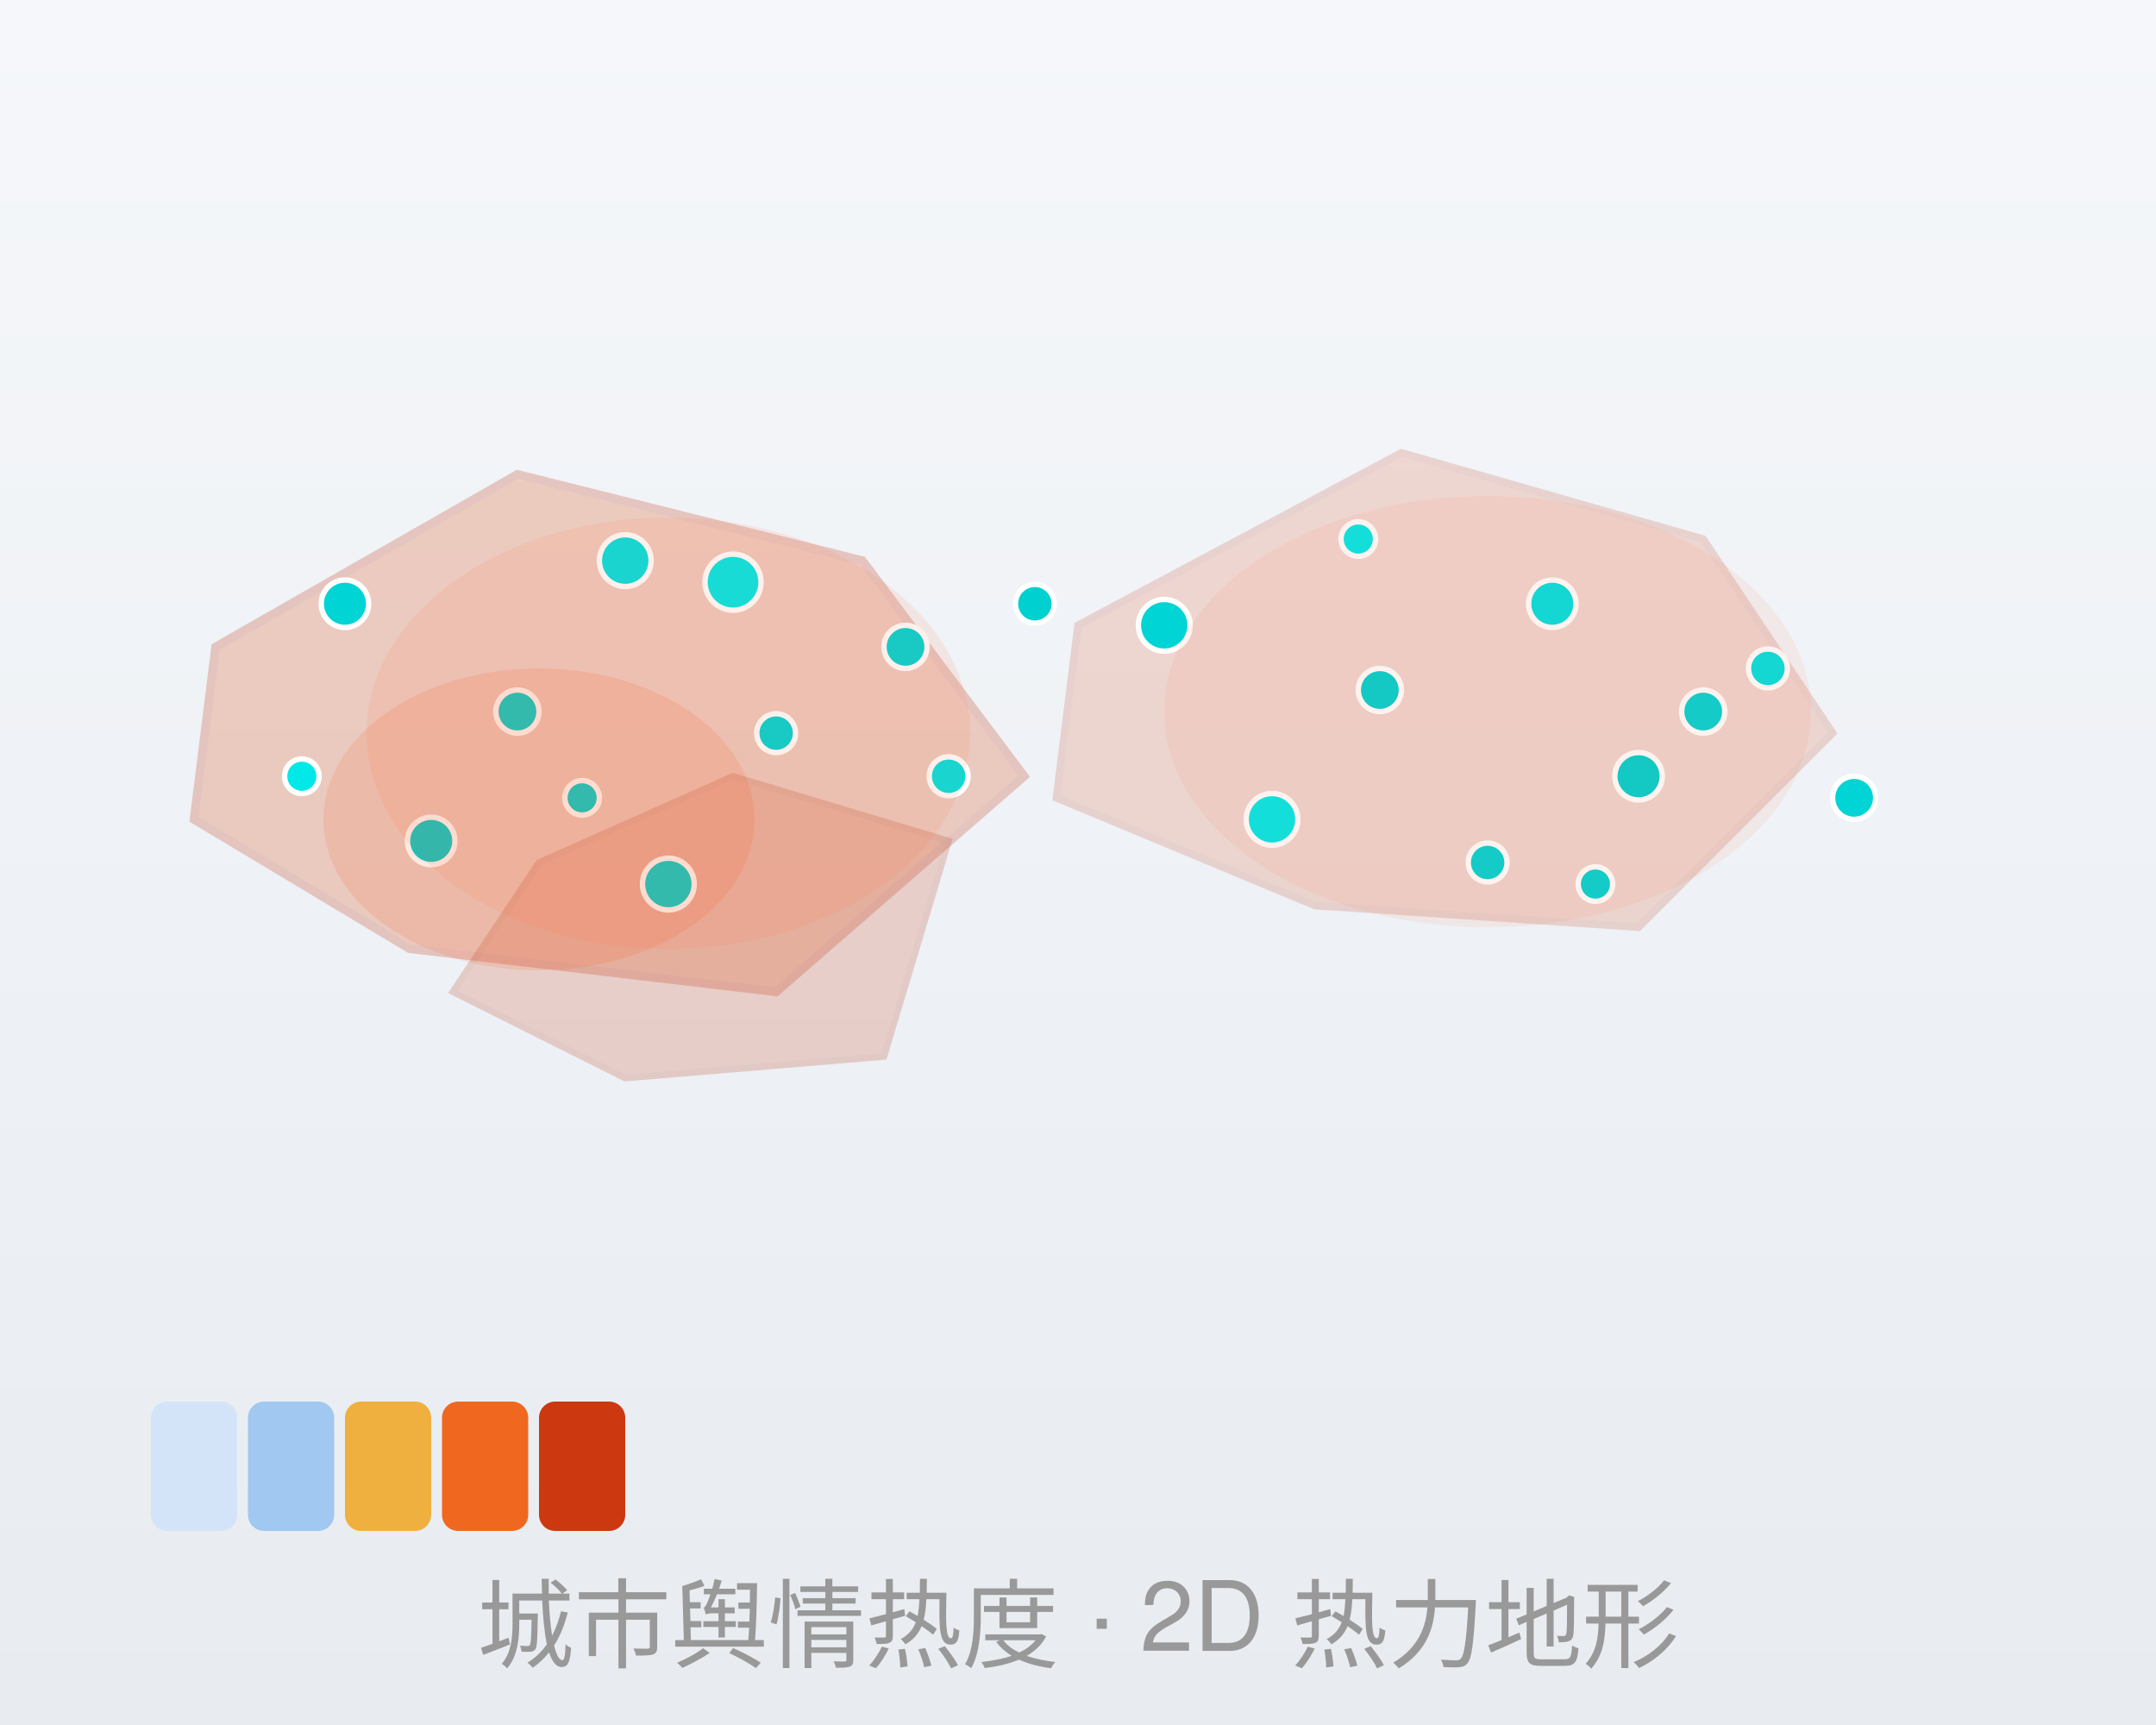
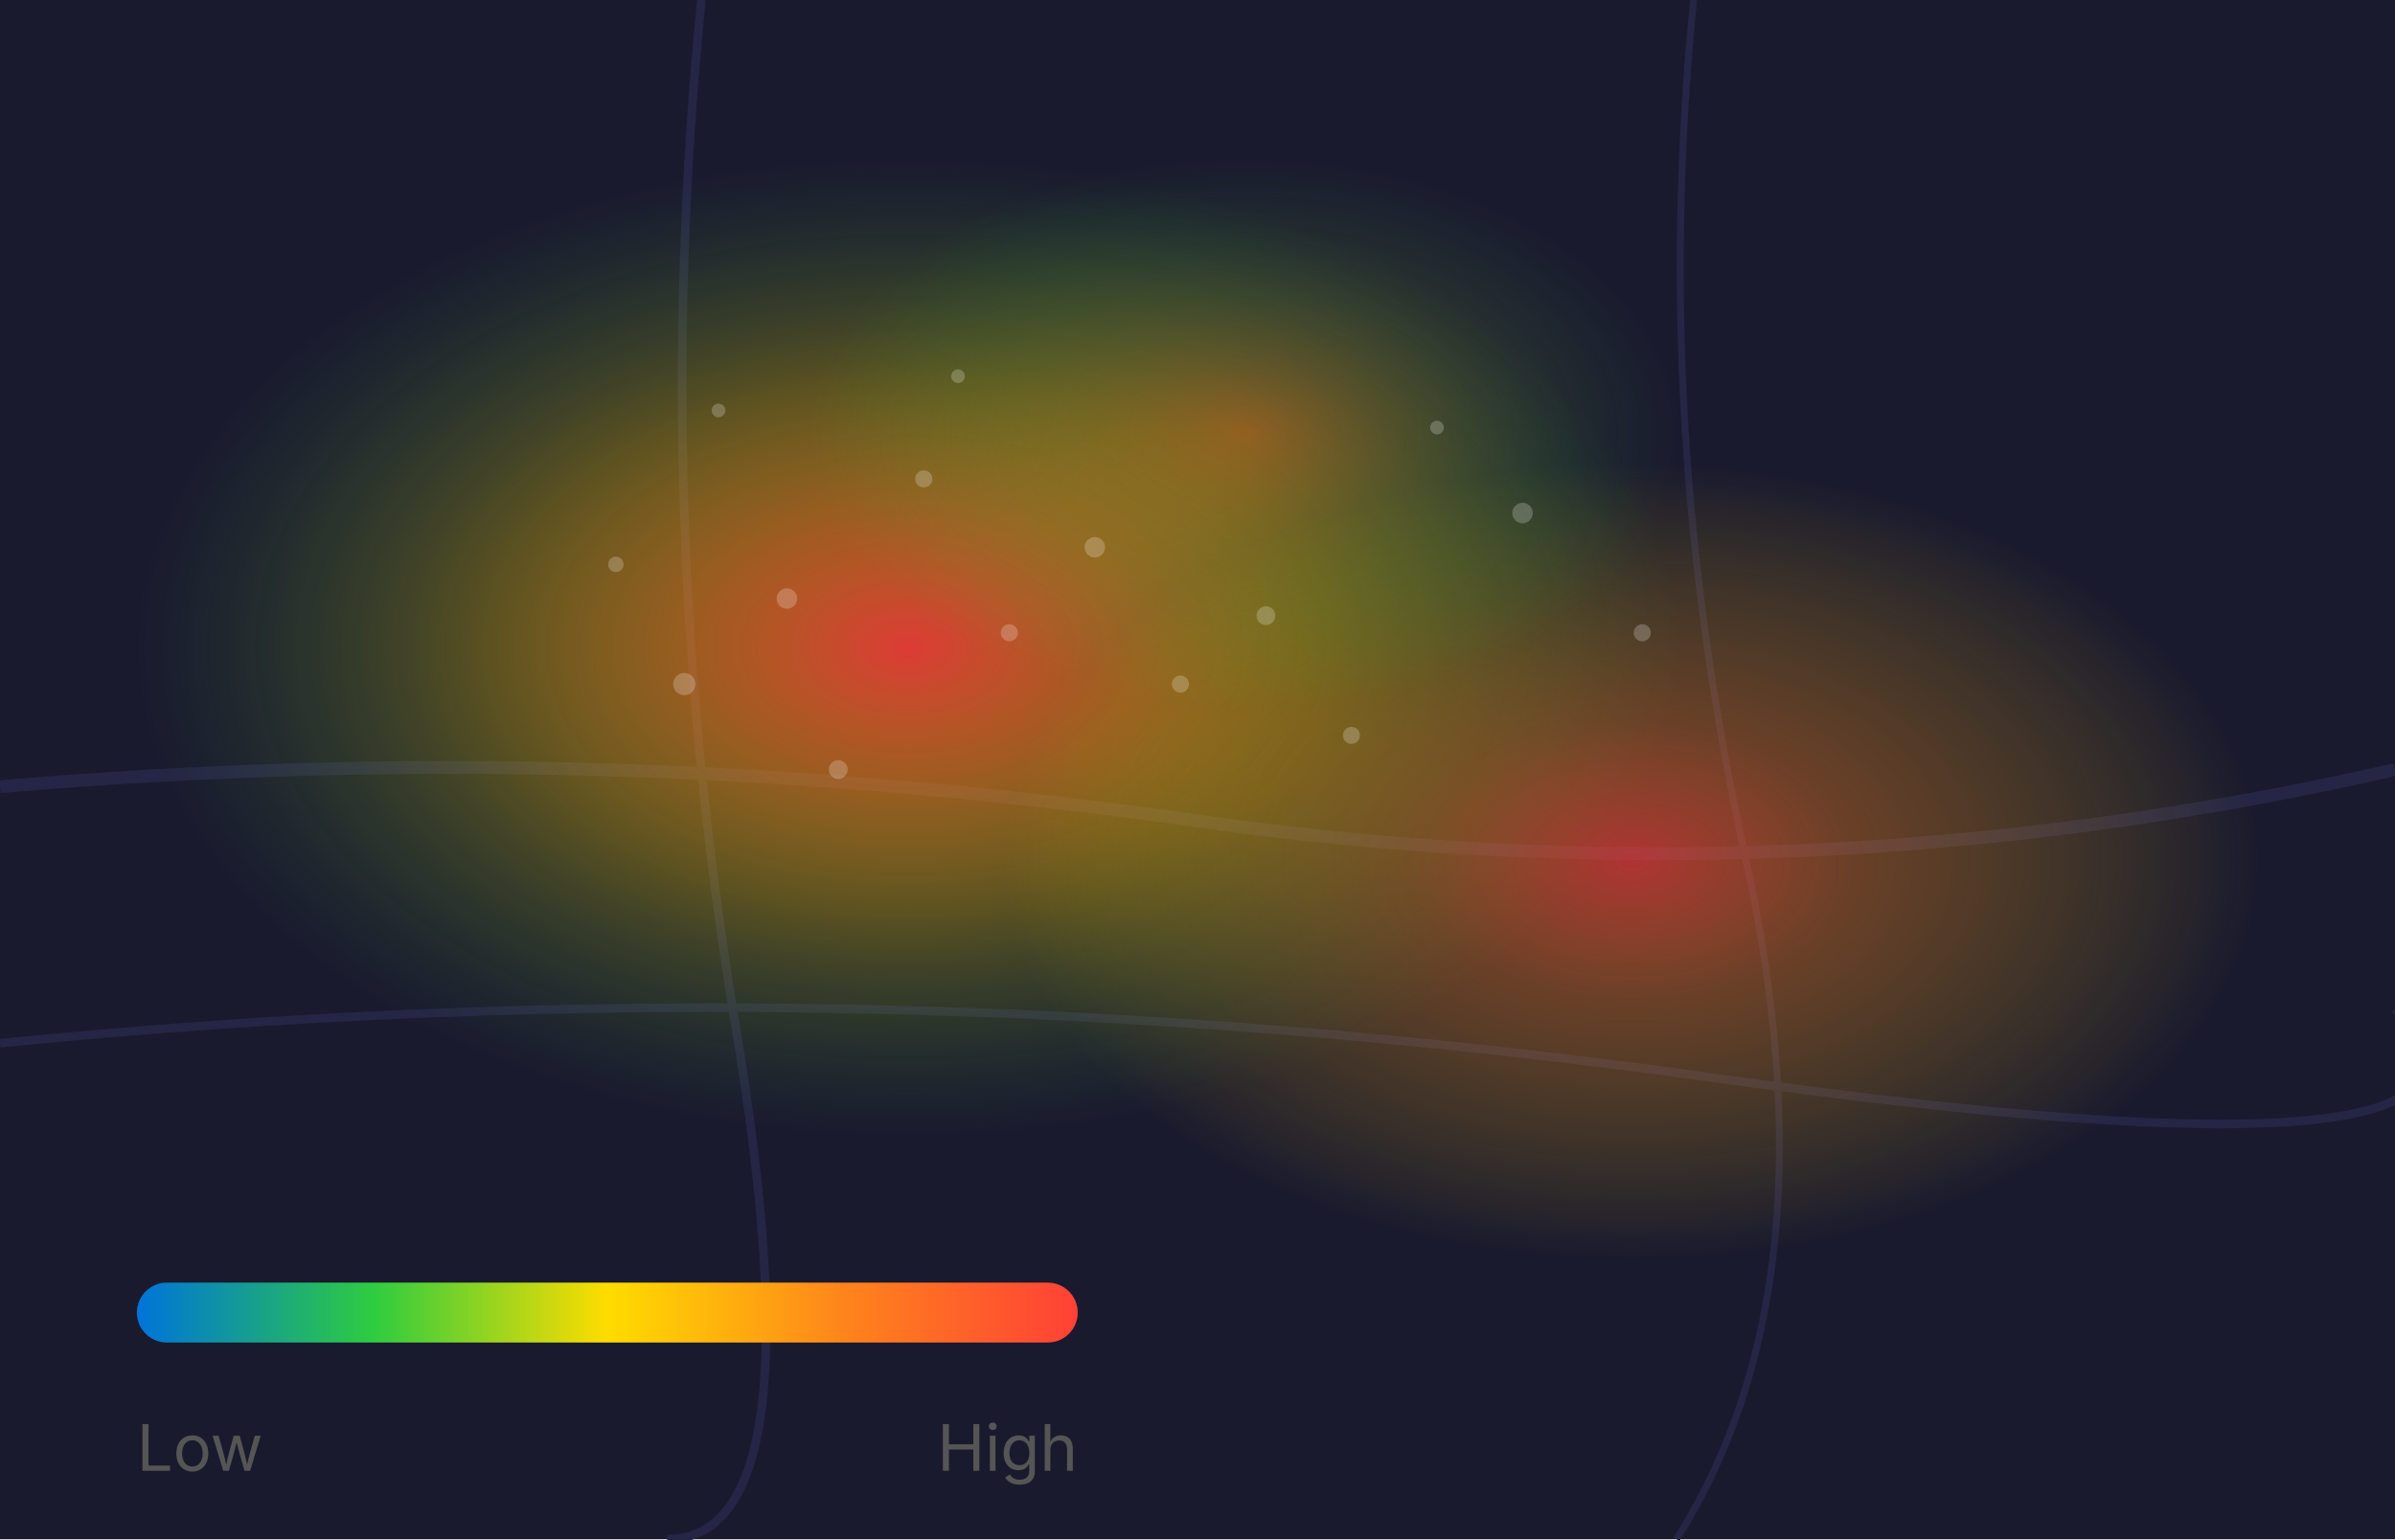
- <svg xmlns="http://www.w3.org/2000/svg" viewBox="0 0 200 160">
+ <svg xmlns="http://www.w3.org/2000/svg" viewBox="0 0 280 180">
  <defs>
-     <linearGradient id="tbg" x1="0" y1="0" x2="0" y2="1">
-       <stop offset="0%" stop-color="#F5F7FA" />
-       <stop offset="100%" stop-color="#E8ECF1" />
+     <radialGradient id="h1" cx="38%" cy="42%" r="32%">
+       <stop offset="0%" stop-color="#FF4136" stop-opacity="0.85" />
+       <stop offset="25%" stop-color="#FF851B" stop-opacity="0.6" />
+       <stop offset="55%" stop-color="#FFDC00" stop-opacity="0.28" />
+       <stop offset="100%" stop-color="#2ECC40" stop-opacity="0" />
+     </radialGradient>
+     <radialGradient id="h2" cx="68%" cy="56%" r="26%">
+       <stop offset="0%" stop-color="#FF4136" stop-opacity="0.65" />
+       <stop offset="35%" stop-color="#FF851B" stop-opacity="0.35" />
+       <stop offset="100%" stop-color="#FFDC00" stop-opacity="0" />
+     </radialGradient>
+     <radialGradient id="h3" cx="52%" cy="28%" r="18%">
+       <stop offset="0%" stop-color="#FF851B" stop-opacity="0.4" />
+       <stop offset="100%" stop-color="#2ECC40" stop-opacity="0" />
+     </radialGradient>
+     <linearGradient id="legend-t" x1="0" y1="0" x2="1" y2="0">
+       <stop offset="0%" stop-color="#0074D9" />
+       <stop offset="25%" stop-color="#2ECC40" />
+       <stop offset="50%" stop-color="#FFDC00" />
+       <stop offset="75%" stop-color="#FF851B" />
+       <stop offset="100%" stop-color="#FF4136" />
    </linearGradient>
  </defs>
-   <rect width="200" height="160" fill="url(#tbg)" />
-   <path d="M20,60 L48,44 L80,52 L95,72 L72,92 L38,88 L18,76 Z" fill="#E06030" opacity="0.28" stroke="#C44A2E" stroke-width="0.8" />
-   <path d="M100,58 L130,42 L158,50 L170,68 L152,86 L122,84 L98,74 Z" fill="#E06030" opacity="0.20" stroke="#C44A2E" stroke-width="0.7" />
-   <path d="M50,80 L68,72 L88,78 L82,98 L58,100 L42,92 Z" fill="#D05028" opacity="0.22" stroke="#B84020" stroke-width="0.6" />
-   <g>
-     <circle cx="32" cy="56" r="2.2" fill="#00D4D4" stroke="#FFF" stroke-width="0.5" />
-     <circle cx="48" cy="66" r="2.0" fill="#00D4D4" stroke="#FFF" stroke-width="0.5" />
-     <circle cx="58" cy="52" r="2.4" fill="#00E0E0" stroke="#FFF" stroke-width="0.5" />
-     <circle cx="72" cy="68" r="1.8" fill="#00D4D4" stroke="#FFF" stroke-width="0.5" />
-     <circle cx="68" cy="54" r="2.6" fill="#00E8E8" stroke="#FFF" stroke-width="0.5" />
-     <circle cx="84" cy="60" r="2.0" fill="#00D4D4" stroke="#FFF" stroke-width="0.5" />
-     <circle cx="40" cy="78" r="2.2" fill="#00D0D0" stroke="#FFF" stroke-width="0.5" />
-     <circle cx="62" cy="82" r="2.4" fill="#00D4D4" stroke="#FFF" stroke-width="0.5" />
-     <circle cx="88" cy="72" r="1.8" fill="#00E0E0" stroke="#FFF" stroke-width="0.5" />
-     <circle cx="28" cy="72" r="1.6" fill="#00E8E8" stroke="#FFF" stroke-width="0.5" />
-     <circle cx="108" cy="58" r="2.4" fill="#00D4D4" stroke="#FFF" stroke-width="0.5" />
-     <circle cx="128" cy="64" r="2.0" fill="#00D0D0" stroke="#FFF" stroke-width="0.5" />
-     <circle cx="144" cy="56" r="2.2" fill="#00E0E0" stroke="#FFF" stroke-width="0.5" />
-     <circle cx="158" cy="66" r="2.0" fill="#00D4D4" stroke="#FFF" stroke-width="0.5" />
-     <circle cx="118" cy="76" r="2.4" fill="#00E8E8" stroke="#FFF" stroke-width="0.5" />
-     <circle cx="138" cy="80" r="1.8" fill="#00D4D4" stroke="#FFF" stroke-width="0.5" />
-     <circle cx="152" cy="72" r="2.2" fill="#00D0D0" stroke="#FFF" stroke-width="0.5" />
-     <circle cx="164" cy="62" r="1.8" fill="#00E0E0" stroke="#FFF" stroke-width="0.5" />
-     <circle cx="126" cy="50" r="1.6" fill="#00E8E8" stroke="#FFF" stroke-width="0.5" />
-     <circle cx="172" cy="74" r="2.0" fill="#00D4D4" stroke="#FFF" stroke-width="0.5" />
-     <circle cx="54" cy="74" r="1.6" fill="#00D4D4" stroke="#FFF" stroke-width="0.5" />
-     <circle cx="96" cy="56" r="1.8" fill="#00D0D0" stroke="#FFF" stroke-width="0.5" />
-     <circle cx="148" cy="82" r="1.6" fill="#00D4D4" stroke="#FFF" stroke-width="0.5" />
+   <rect width="280" height="180" fill="#1a1a2e" />
+   <path d="M0,92 Q70,86 140,96 T280,90" stroke="#252545" stroke-width="1.5" fill="none" />
+   <path d="M0,122 Q100,112 200,126 T280,118" stroke="#252545" stroke-width="1" fill="none" />
+   <path d="M82,0 Q76,60 86,120 T78,180" stroke="#252545" stroke-width="1" fill="none" />
+   <path d="M198,0 Q193,50 204,100 T196,180" stroke="#252545" stroke-width="0.8" fill="none" />
+   <rect width="280" height="180" fill="url(#h1)" />
+   <rect width="280" height="180" fill="url(#h2)" />
+   <rect width="280" height="180" fill="url(#h3)" />
+   <g opacity="0.22">
+     <circle cx="92" cy="70" r="1.2" fill="#fff" />
+     <circle cx="108" cy="56" r="1" fill="#fff" />
+     <circle cx="80" cy="80" r="1.3" fill="#fff" />
+     <circle cx="118" cy="74" r="1" fill="#fff" />
+     <circle cx="98" cy="90" r="1.1" fill="#fff" />
+     <circle cx="84" cy="48" r="0.8" fill="#fff" />
+     <circle cx="128" cy="64" r="1.2" fill="#fff" />
+     <circle cx="138" cy="80" r="1" fill="#fff" />
+     <circle cx="72" cy="66" r="0.9" fill="#fff" />
+     <circle cx="148" cy="72" r="1.1" fill="#fff" />
+     <circle cx="112" cy="44" r="0.8" fill="#fff" />
+     <circle cx="158" cy="86" r="1" fill="#fff" />
+     <circle cx="178" cy="60" r="1.2" fill="#fff" />
+     <circle cx="192" cy="74" r="1" fill="#fff" />
+     <circle cx="168" cy="50" r="0.8" fill="#fff" />
  </g>
-   <ellipse cx="62" cy="68" rx="28" ry="20" fill="#FF6B35" opacity="0.10" />
-   <ellipse cx="138" cy="66" rx="30" ry="20" fill="#FF6B35" opacity="0.08" />
-   <ellipse cx="50" cy="76" rx="20" ry="14" fill="#FF4400" opacity="0.12" />
-   <g transform="translate(14,130)">
-     <rect width="8" height="12" rx="1.5" fill="#D4E4F8" />
-     <rect x="9" width="8" height="12" rx="1.5" fill="#A0C8F0" />
-     <rect x="18" width="8" height="12" rx="1.5" fill="#F0B040" />
-     <rect x="27" width="8" height="12" rx="1.5" fill="#F06820" />
-     <rect x="36" width="8" height="12" rx="1.5" fill="#CC3810" />
-   </g>
-   <text x="100" y="154" text-anchor="middle" font-family="-apple-system,Helvetica,Arial,sans-serif" font-size="9" font-weight="500" fill="#999">城市舆情热度 · 2D 热力地形</text>
+   <rect x="16" y="150" width="110" height="7" rx="3.5" fill="url(#legend-t)" />
+   <text x="16" y="172" font-family="Inter,-apple-system,system-ui,sans-serif" font-size="7.5" fill="#555">Low</text>
+   <text x="126" y="172" font-family="Inter,-apple-system,system-ui,sans-serif" font-size="7.5" fill="#555" text-anchor="end">High</text>
</svg>
